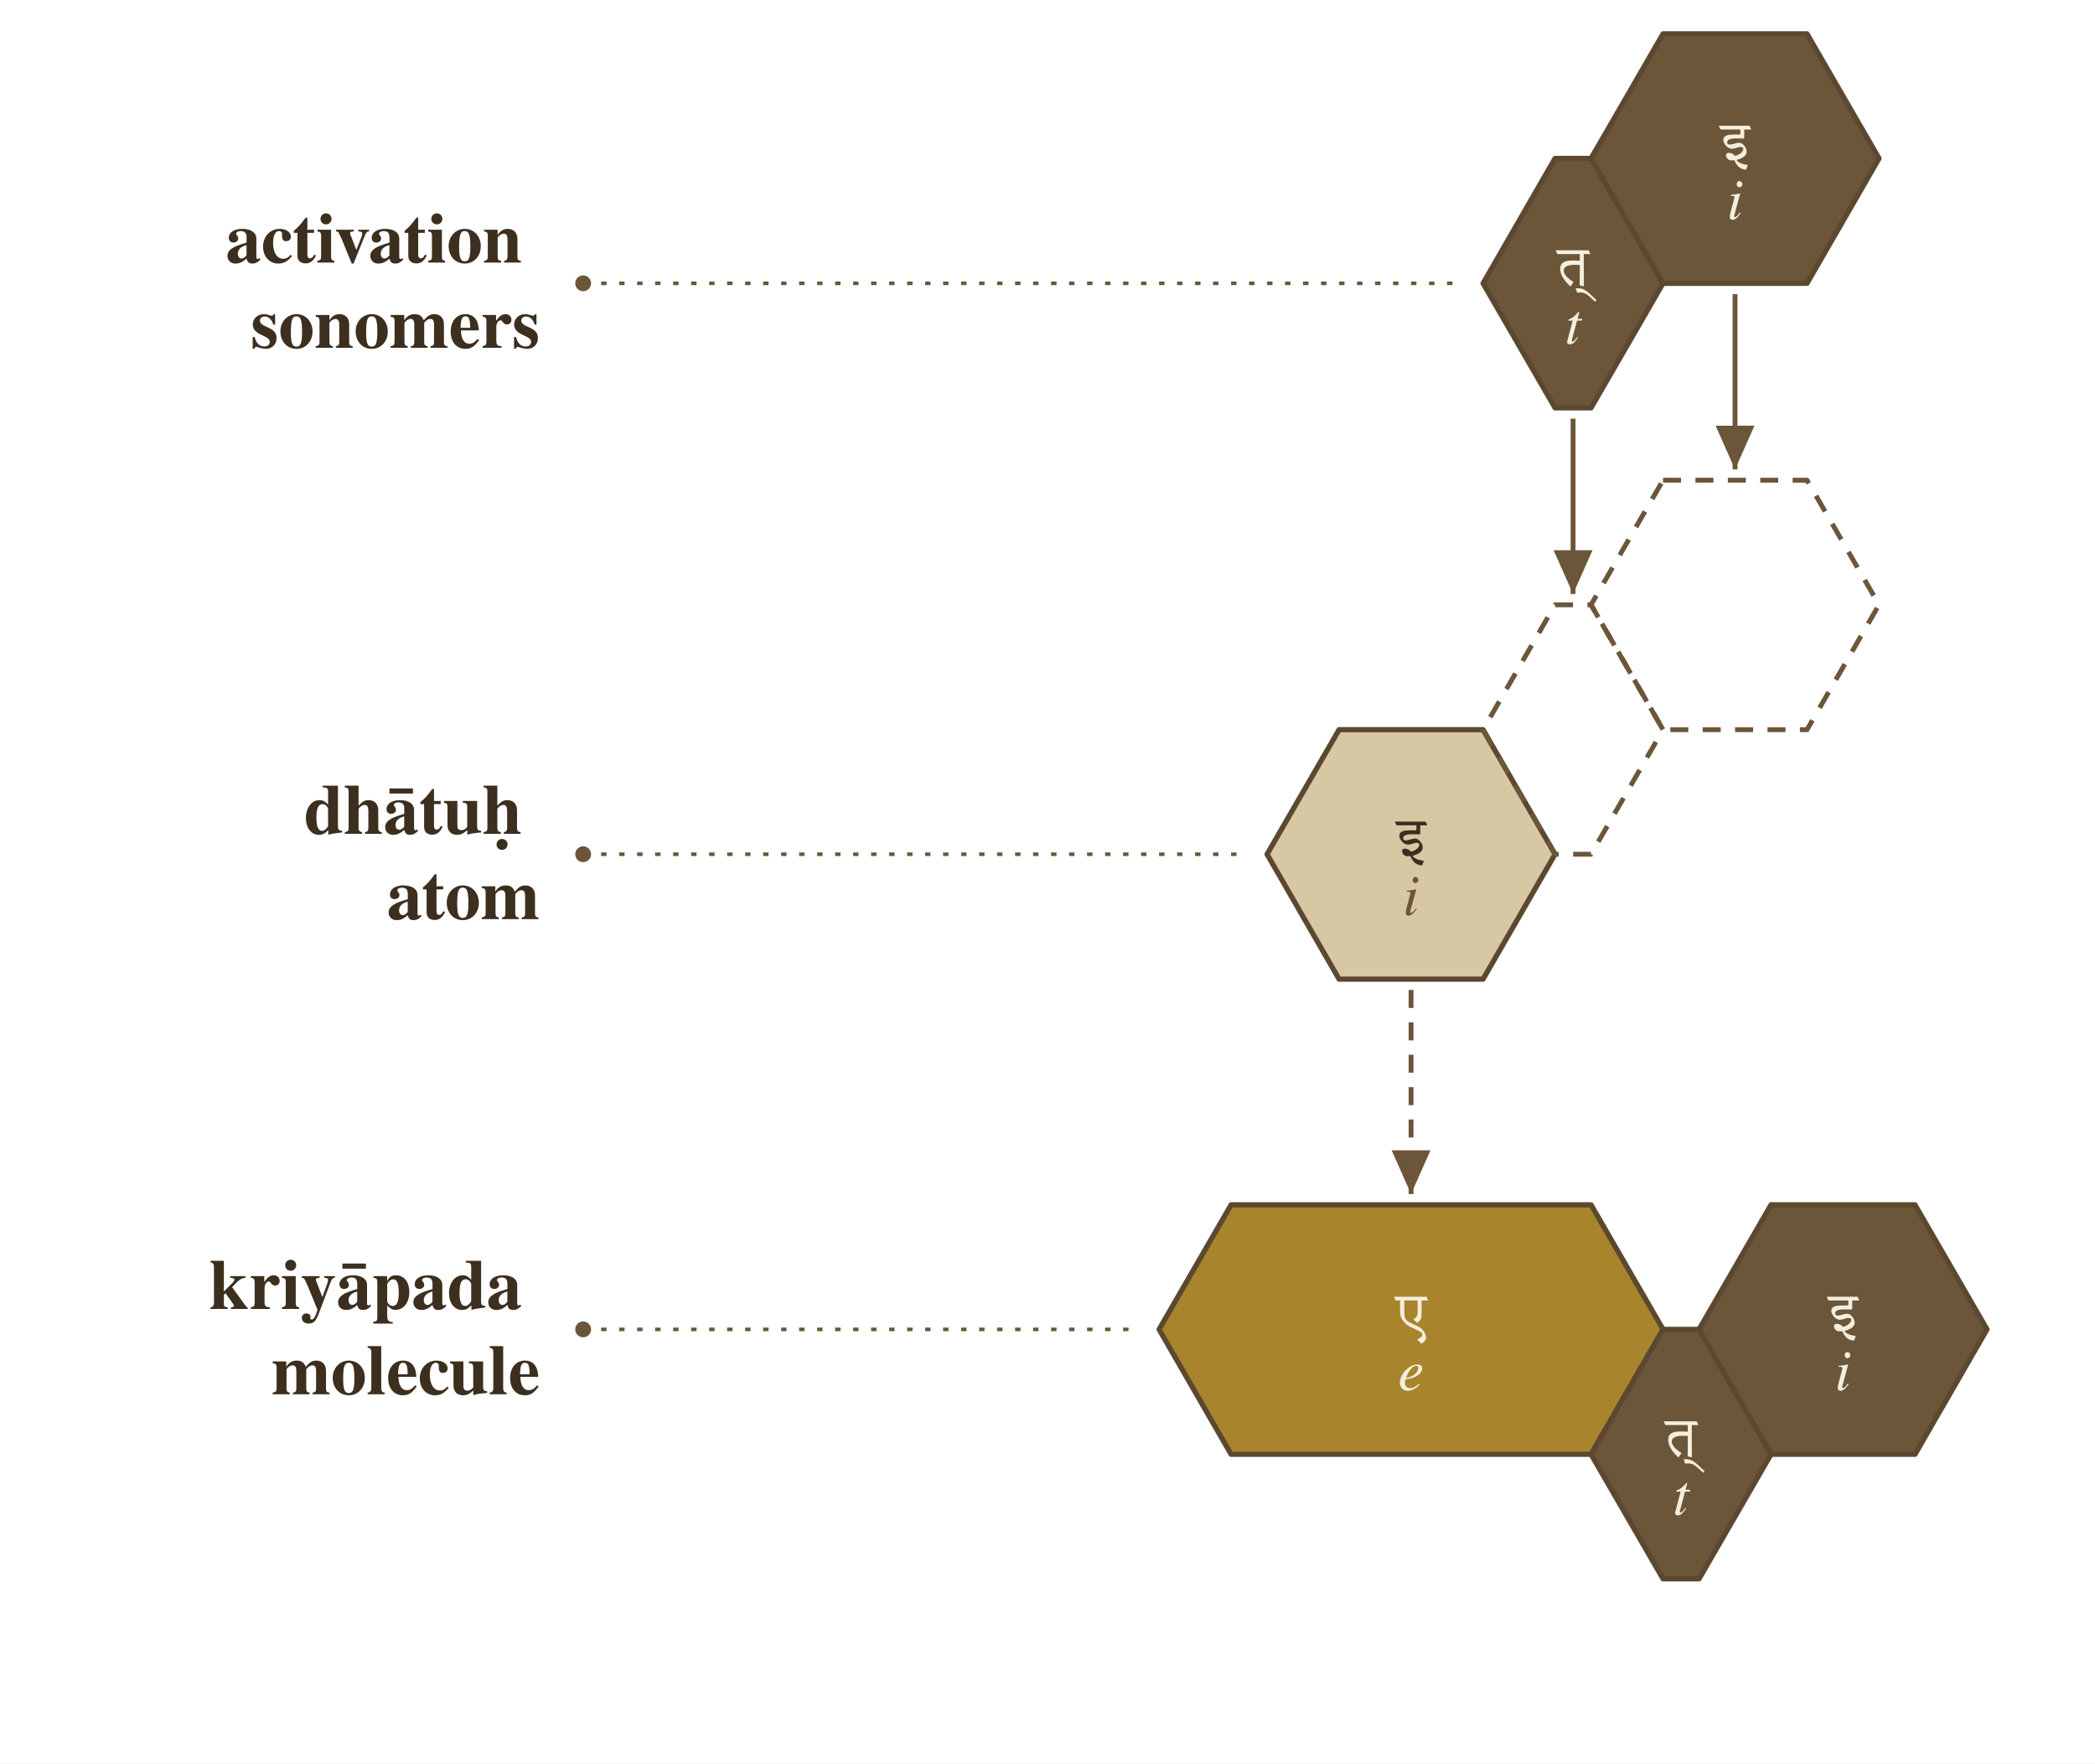
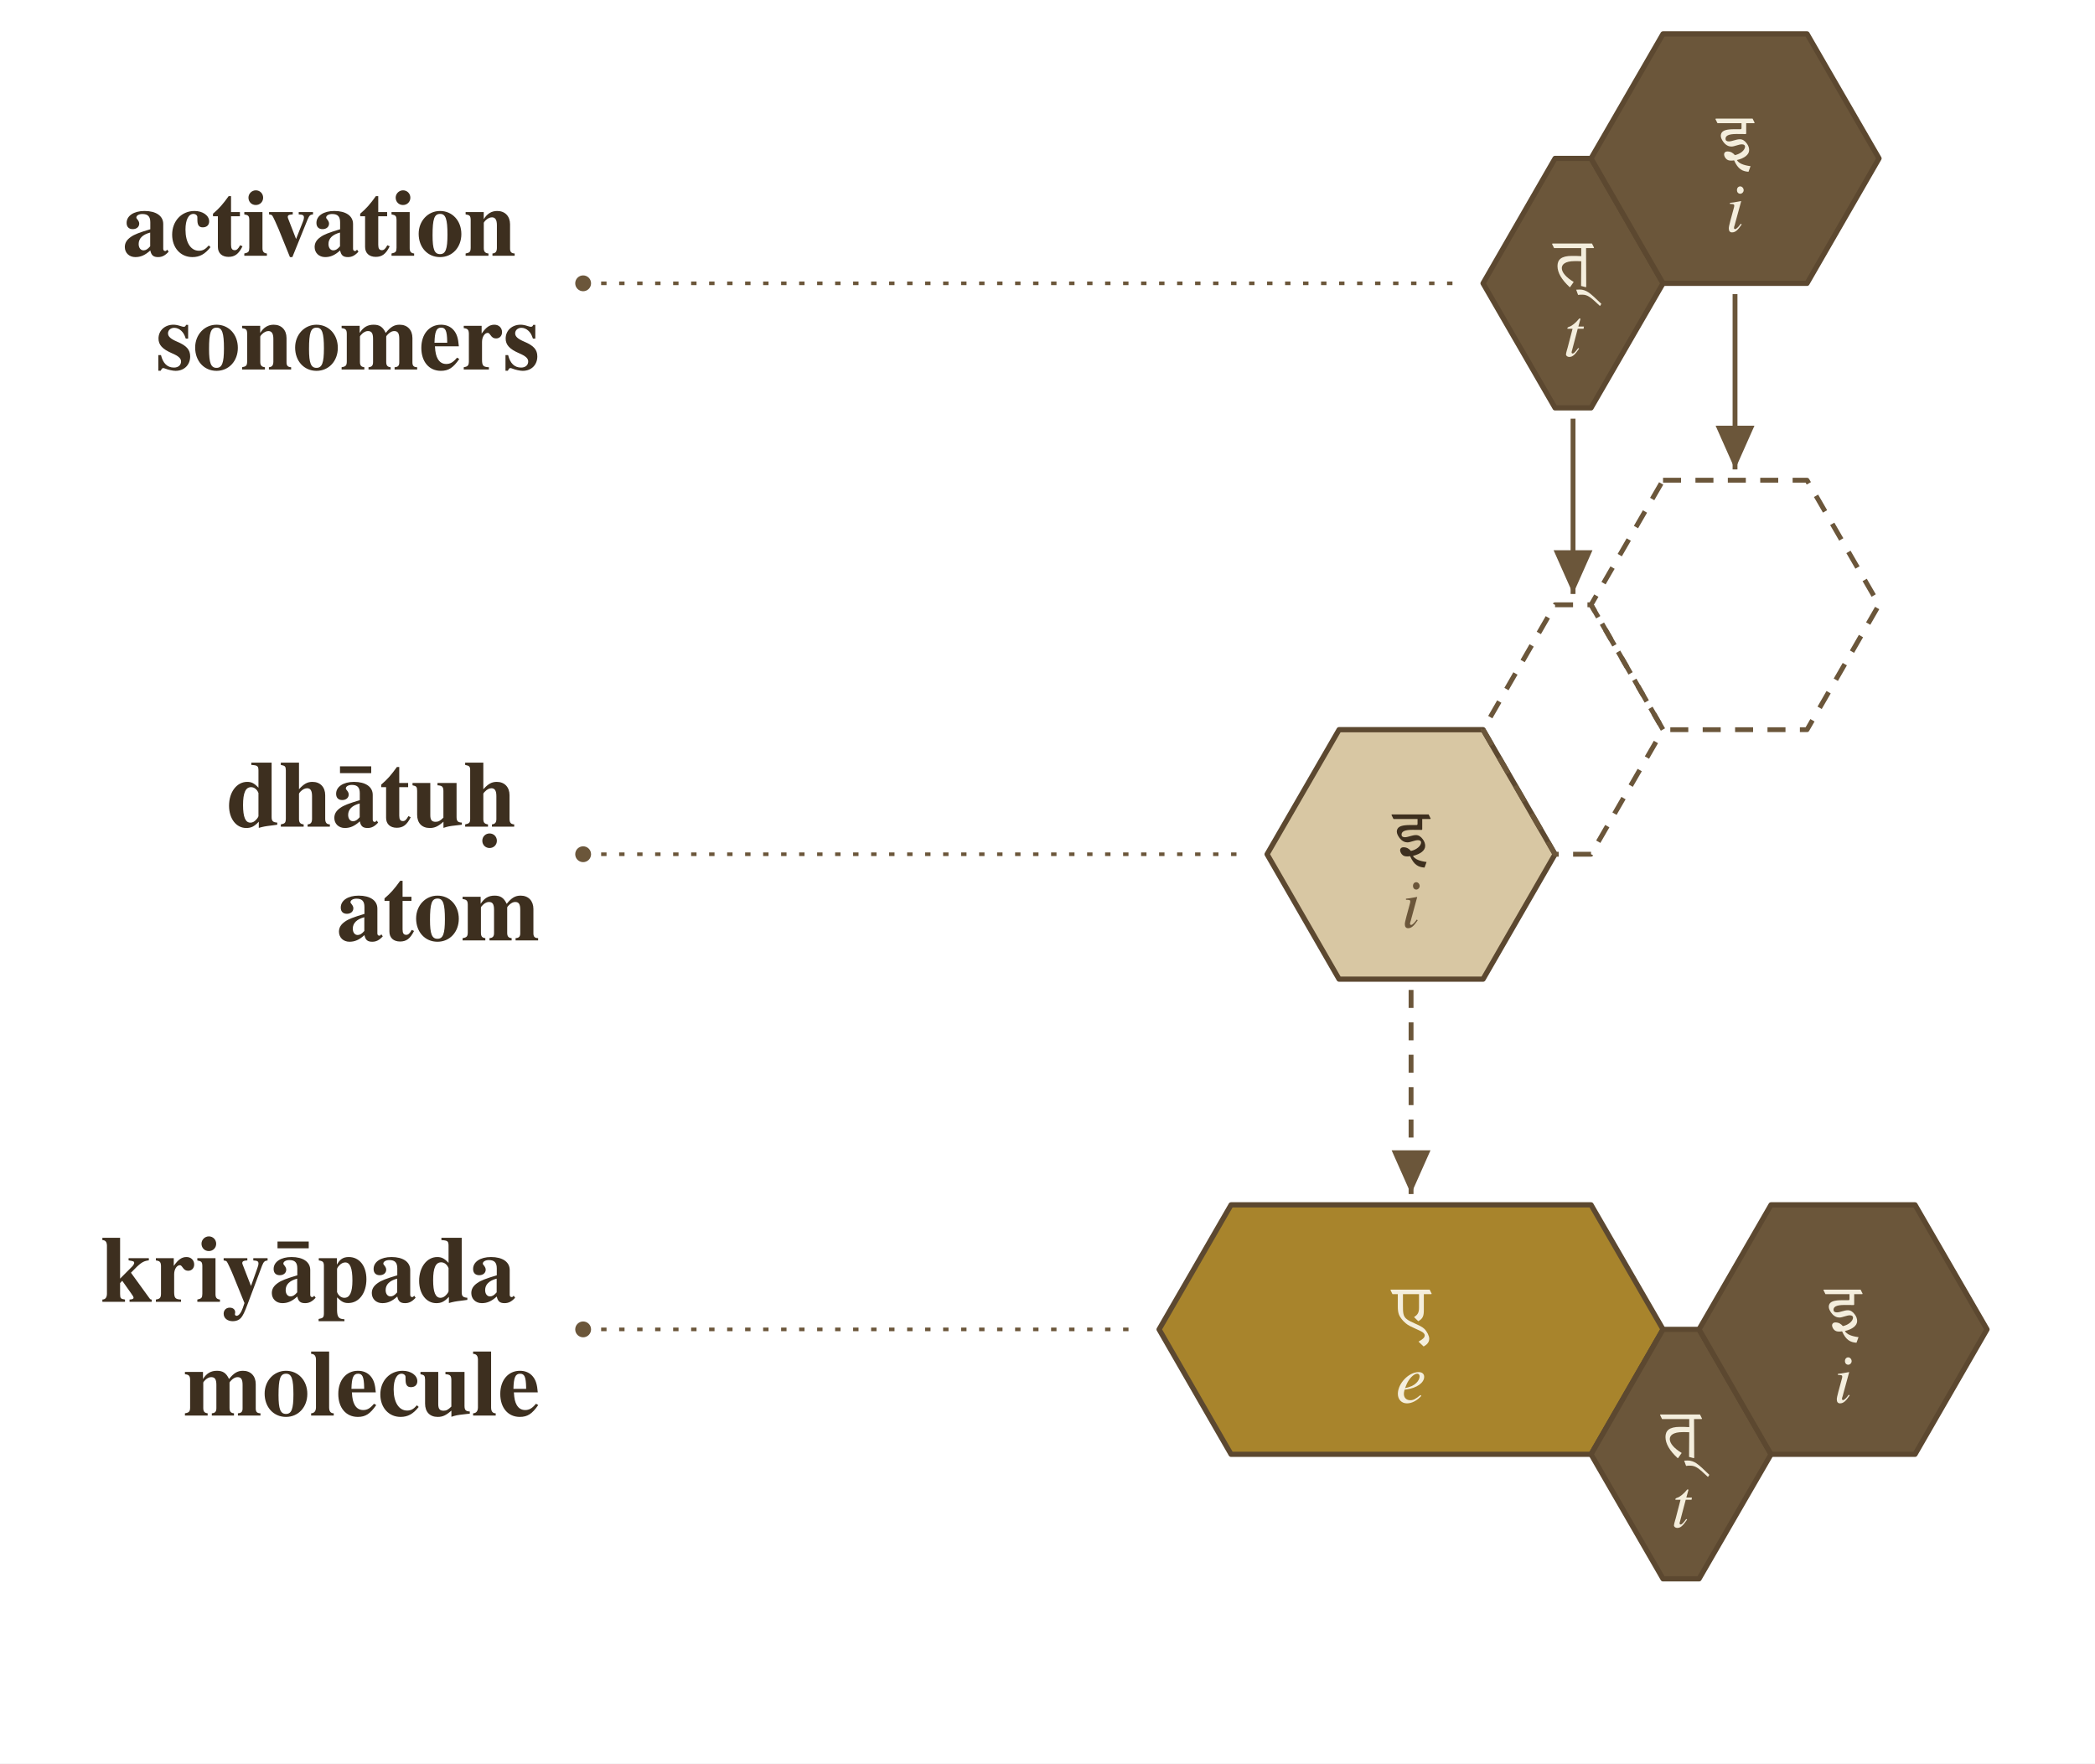
<svg xmlns="http://www.w3.org/2000/svg" viewBox="0 0 582.0 489.9" width="4.5in" height="3.788in">
  <rect x="0" y="0" width="582.0" height="489.9" fill="#ffffff" />
  <defs>
    <marker id="arrowhead" markerWidth="10" markerHeight="8" refX="9" refY="4" orient="auto" markerUnits="strokeWidth">
      <polygon points="0,0 9,4 0,8" fill="#6b563a" />
    </marker>
  </defs>
-   <text x="150.0" y="78.7" font-family="Charter, Georgia, Times, serif" font-size="19.8" font-weight="700" text-anchor="end" dominant-baseline="middle" fill="#3d2f1f">
-     <tspan x="150.0" y="66.8">activation</tspan>
-     <tspan x="150.0" y="90.5">sonomers</tspan>
+   <text x="150.0" y="78.7" font-family="Charter, Georgia, Times, serif" font-size="26.3" font-weight="700" text-anchor="end" dominant-baseline="middle" fill="#3d2f1f">
+     <tspan x="150.0" y="62.9">activation</tspan>
+     <tspan x="150.0" y="94.5">sonomers</tspan>
  </text>
-   <text x="150.0" y="237.3" font-family="Charter, Georgia, Times, serif" font-size="19.8" font-weight="700" text-anchor="end" dominant-baseline="middle" fill="#3d2f1f">
-     <tspan x="150.0" y="225.5">dhātuḥ</tspan>
-     <tspan x="150.0" y="249.2">atom</tspan>
+   <text x="150.0" y="237.3" font-family="Charter, Georgia, Times, serif" font-size="26.3" font-weight="700" text-anchor="end" dominant-baseline="middle" fill="#3d2f1f">
+     <tspan x="150.0" y="221.5">dhātuḥ</tspan>
+     <tspan x="150.0" y="253.1">atom</tspan>
  </text>
-   <text x="150.0" y="369.3" font-family="Charter, Georgia, Times, serif" font-size="19.8" font-weight="700" text-anchor="end" dominant-baseline="middle" fill="#3d2f1f">
-     <tspan x="150.0" y="357.5">kriyāpada</tspan>
-     <tspan x="150.0" y="381.2">molecule</tspan>
+   <text x="150.0" y="369.3" font-family="Charter, Georgia, Times, serif" font-size="26.3" font-weight="700" text-anchor="end" dominant-baseline="middle" fill="#3d2f1f">
+     <tspan x="150.0" y="353.5">kriyāpada</tspan>
+     <tspan x="150.0" y="385.1">molecule</tspan>
  </text>
  <circle cx="162.0" cy="78.7" r="2.2" fill="#6b563a" />
  <line x1="162.0" y1="78.7" x2="404.0" y2="78.7" stroke="#6b563a" stroke-width="1" stroke-dasharray="1.5 3.5" />
  <circle cx="162.0" cy="237.3" r="2.2" fill="#6b563a" />
  <line x1="162.0" y1="237.3" x2="344.0" y2="237.3" stroke="#6b563a" stroke-width="1" stroke-dasharray="1.5 3.5" />
  <circle cx="162.0" cy="369.3" r="2.2" fill="#6b563a" />
  <line x1="162.0" y1="369.3" x2="314.0" y2="369.3" stroke="#6b563a" stroke-width="1" stroke-dasharray="1.5 3.5" />
  <polygon points="432.0,44.0 442.0,44.0 462.0,78.7 442.0,113.3 432.0,113.3 412.0,78.7" fill="#6b563a" stroke="#5c4830" stroke-width="1.45" stroke-linejoin="round" />
  <g fill="#f4eedd">
-     <path transform="translate(432.65,79.43) scale(0.009668,-0.009668)" d="M0 916H644V725C573 730 501 731 423 731C165 731 81 639 81 490C81 335 178 166 370 -10H379L465 113C284 223 183 340 183 442C183 531 266 607 489 607C543 607 595 607 644 604L640 19L752 -11L762 0L758 916H939L947 927L899 1024H-40L-48 1013Z" />
-     <path transform="translate(441.55,79.43) scale(0.009668,-0.009668)" d="M-352 -191 -350 -194C-317 -189 -286 -188 -254 -188C-117 -188 -43 -259 165 -454H170L201 -406C70 -277 -38 -178 -105 -133C-168 -91 -237 -66 -313 -66C-341 -66 -369 -67 -396 -70Z" />
+     <path transform="translate(431.73,79.65) scale(0.011719,-0.011719)" d="M0 916H644V725C573 730 501 731 423 731C165 731 81 639 81 490C81 335 178 166 370 -10H379L465 113C284 223 183 340 183 442C183 531 266 607 489 607C543 607 595 607 644 604L640 19L752 -11L762 0L758 916H939L947 927L899 1024H-40L-48 1013Z" />
+     <path transform="translate(442.51,79.65) scale(0.011719,-0.011719)" d="M-352 -191 -350 -194C-317 -189 -286 -188 -254 -188C-117 -188 -43 -259 165 -454H170L201 -406C70 -277 -38 -178 -105 -133C-168 -91 -237 -66 -313 -66C-341 -66 -369 -67 -396 -70Z" />
  </g>
-   <text x="437.0" y="90.9" font-family="Charter, Georgia, Times, serif" font-size="16.2" font-style="italic" text-anchor="middle" dominant-baseline="middle" fill="#f4eedd">t</text>
+   <text x="437.0" y="93.5" font-family="Charter, Georgia, Times, serif" font-size="19.2" font-style="italic" text-anchor="middle" dominant-baseline="middle" fill="#f4eedd">t</text>
  <polygon points="462.0,9.4 502.0,9.4 522.0,44.0 502.0,78.7 462.0,78.7 442.0,44.0" fill="#6b563a" stroke="#5c4830" stroke-width="1.45" stroke-linejoin="round" />
  <g fill="#f4eedd">
-     <path transform="translate(477.97,44.83) scale(0.009668,-0.009668)" d="M0 916H570V799C570 780 559 773 545 773H393C306 773 235 766 184 749C110 724 79 678 79 615C79 572 103 521 141 470C200 391 269 362 330 362C403 362 501 415 581 415C631 415 654 389 654 363C654 278 545 186 413 159C370 209 317 246 236 246C182 246 157 211 157 180C157 148 170 116 194 84C231 40 267 29 326 29C350 29 372 31 394 35C486 -173 591 -224 729 -235H736L784 -103C620 -82 505 -37 461 42C640 85 751 170 751 279C751 329 735 383 693 438C648 498 597 535 533 535C438 535 350 484 270 484C219 484 191 505 191 544C191 611 244 660 454 660C522 660 615 660 671 658L681 670V916H873L881 927L833 1024H-40L-48 1013Z" />
+     <path transform="translate(477.12,44.95) scale(0.011719,-0.011719)" d="M0 916H570V799C570 780 559 773 545 773H393C306 773 235 766 184 749C110 724 79 678 79 615C79 572 103 521 141 470C200 391 269 362 330 362C403 362 501 415 581 415C631 415 654 389 654 363C654 278 545 186 413 159C370 209 317 246 236 246C182 246 157 211 157 180C157 148 170 116 194 84C231 40 267 29 326 29C350 29 372 31 394 35C486 -173 591 -224 729 -235H736L784 -103C620 -82 505 -37 461 42C640 85 751 170 751 279C751 329 735 383 693 438C648 498 597 535 533 535C438 535 350 484 270 484C219 484 191 505 191 544C191 611 244 660 454 660C522 660 615 660 671 658L681 670V916H873L881 927L833 1024H-40L-48 1013Z" />
  </g>
-   <text x="482.0" y="56.3" font-family="Charter, Georgia, Times, serif" font-size="16.2" font-style="italic" text-anchor="middle" dominant-baseline="middle" fill="#f4eedd">i</text>
+   <text x="482.0" y="58.9" font-family="Charter, Georgia, Times, serif" font-size="19.2" font-style="italic" text-anchor="middle" dominant-baseline="middle" fill="#f4eedd">i</text>
  <polygon points="372.0,202.7 412.0,202.7 432.0,237.3 412.0,272.0 372.0,272.0 352.0,237.3" fill="#d8c7a3" stroke="#5c4830" stroke-width="1.45" stroke-linejoin="round" />
  <g fill="#3d2f1f">
-     <path transform="translate(387.97,238.13) scale(0.009668,-0.009668)" d="M0 916H570V799C570 780 559 773 545 773H393C306 773 235 766 184 749C110 724 79 678 79 615C79 572 103 521 141 470C200 391 269 362 330 362C403 362 501 415 581 415C631 415 654 389 654 363C654 278 545 186 413 159C370 209 317 246 236 246C182 246 157 211 157 180C157 148 170 116 194 84C231 40 267 29 326 29C350 29 372 31 394 35C486 -173 591 -224 729 -235H736L784 -103C620 -82 505 -37 461 42C640 85 751 170 751 279C751 329 735 383 693 438C648 498 597 535 533 535C438 535 350 484 270 484C219 484 191 505 191 544C191 611 244 660 454 660C522 660 615 660 671 658L681 670V916H873L881 927L833 1024H-40L-48 1013Z" />
+     <path transform="translate(387.12,238.25) scale(0.011719,-0.011719)" d="M0 916H570V799C570 780 559 773 545 773H393C306 773 235 766 184 749C110 724 79 678 79 615C79 572 103 521 141 470C200 391 269 362 330 362C403 362 501 415 581 415C631 415 654 389 654 363C654 278 545 186 413 159C370 209 317 246 236 246C182 246 157 211 157 180C157 148 170 116 194 84C231 40 267 29 326 29C350 29 372 31 394 35C486 -173 591 -224 729 -235H736L784 -103C620 -82 505 -37 461 42C640 85 751 170 751 279C751 329 735 383 693 438C648 498 597 535 533 535C438 535 350 484 270 484C219 484 191 505 191 544C191 611 244 660 454 660C522 660 615 660 671 658L681 670V916H873L881 927L833 1024H-40L-48 1013Z" />
  </g>
-   <text x="392.0" y="249.6" font-family="Charter, Georgia, Times, serif" font-size="16.2" font-style="italic" text-anchor="middle" dominant-baseline="middle" fill="#6b563a">i</text>
+   <text x="392.0" y="252.2" font-family="Charter, Georgia, Times, serif" font-size="19.2" font-style="italic" text-anchor="middle" dominant-baseline="middle" fill="#6b563a">i</text>
  <polygon points="432.0,168.0 442.0,168.0 462.0,202.7 442.0,237.3 432.0,237.3 412.0,202.7" fill="none" stroke="#6b563a" stroke-width="1.35" stroke-dasharray="5 4" stroke-linejoin="round" />
  <polygon points="462.0,133.4 502.0,133.4 522.0,168.0 502.0,202.7 462.0,202.7 442.0,168.0" fill="none" stroke="#6b563a" stroke-width="1.35" stroke-dasharray="5 4" stroke-linejoin="round" />
  <path d="M 437.0,116.3 L 437.0,165.0" fill="none" stroke="#6b563a" stroke-width="1.35" marker-end="url(#arrowhead)" />
  <path d="M 482.0,81.7 L 482.0,130.4" fill="none" stroke="#6b563a" stroke-width="1.35" marker-end="url(#arrowhead)" />
  <path d="M 392.0,275.0 L 392.0,331.7" fill="none" stroke="#6b563a" stroke-width="1.35" stroke-dasharray="5 4" marker-end="url(#arrowhead)" />
  <polygon points="342.0,334.7 442.0,334.7 462.0,369.3 442.0,404.0 342.0,404.0 322.0,369.3" fill="#a8842c" stroke="#5c4830" stroke-width="1.45" stroke-linejoin="round" />
  <g fill="#f4eedd">
-     <path transform="translate(387.74,370.13) scale(0.009668,-0.009668)" d="M0 916H126V617C126 465 159 401 216 327C241 293 276 258 316 224C423 130 682 57 740 -8C756 -26 764 -43 764 -61C764 -119 704 -159 617 -209L735 -322H743C820 -278 871 -222 871 -140C871 -75 823 25 757 92C662 188 417 247 319 340C255 402 248 474 248 638V916H629V590C629 462 581 420 511 372L609 277H615C720 336 743 401 743 537V916H921L929 927L881 1024H-40L-48 1013Z" />
+     <path transform="translate(386.84,370.25) scale(0.011719,-0.011719)" d="M0 916H126V617C126 465 159 401 216 327C241 293 276 258 316 224C423 130 682 57 740 -8C756 -26 764 -43 764 -61C764 -119 704 -159 617 -209L735 -322H743C820 -278 871 -222 871 -140C871 -75 823 25 757 92C662 188 417 247 319 340C255 402 248 474 248 638V916H629V590C629 462 581 420 511 372L609 277H615C720 336 743 401 743 537V916H921L929 927L881 1024H-40L-48 1013Z" />
  </g>
-   <text x="392.0" y="381.6" font-family="Charter, Georgia, Times, serif" font-size="16.2" font-style="italic" text-anchor="middle" dominant-baseline="middle" fill="#f4eedd">e</text>
+   <text x="392.0" y="384.2" font-family="Charter, Georgia, Times, serif" font-size="19.2" font-style="italic" text-anchor="middle" dominant-baseline="middle" fill="#f4eedd">e</text>
  <polygon points="462.0,369.3 472.0,369.3 492.0,404.0 472.0,438.6 462.0,438.6 442.0,404.0" fill="#6b563a" stroke="#5c4830" stroke-width="1.45" stroke-linejoin="round" />
  <g fill="#f4eedd">
-     <path transform="translate(462.65,404.73) scale(0.009668,-0.009668)" d="M0 916H644V725C573 730 501 731 423 731C165 731 81 639 81 490C81 335 178 166 370 -10H379L465 113C284 223 183 340 183 442C183 531 266 607 489 607C543 607 595 607 644 604L640 19L752 -11L762 0L758 916H939L947 927L899 1024H-40L-48 1013Z" />
-     <path transform="translate(471.55,404.73) scale(0.009668,-0.009668)" d="M-352 -191 -350 -194C-317 -189 -286 -188 -254 -188C-117 -188 -43 -259 165 -454H170L201 -406C70 -277 -38 -178 -105 -133C-168 -91 -237 -66 -313 -66C-341 -66 -369 -67 -396 -70Z" />
+     <path transform="translate(461.73,404.95) scale(0.011719,-0.011719)" d="M0 916H644V725C573 730 501 731 423 731C165 731 81 639 81 490C81 335 178 166 370 -10H379L465 113C284 223 183 340 183 442C183 531 266 607 489 607C543 607 595 607 644 604L640 19L752 -11L762 0L758 916H939L947 927L899 1024H-40L-48 1013Z" />
+     <path transform="translate(472.51,404.95) scale(0.011719,-0.011719)" d="M-352 -191 -350 -194C-317 -189 -286 -188 -254 -188C-117 -188 -43 -259 165 -454H170L201 -406C70 -277 -38 -178 -105 -133C-168 -91 -237 -66 -313 -66C-341 -66 -369 -67 -396 -70Z" />
  </g>
-   <text x="467.0" y="416.2" font-family="Charter, Georgia, Times, serif" font-size="16.2" font-style="italic" text-anchor="middle" dominant-baseline="middle" fill="#f4eedd">t</text>
+   <text x="467.0" y="418.8" font-family="Charter, Georgia, Times, serif" font-size="19.2" font-style="italic" text-anchor="middle" dominant-baseline="middle" fill="#f4eedd">t</text>
  <polygon points="492.0,334.7 532.0,334.7 552.0,369.3 532.0,404.0 492.0,404.0 472.0,369.3" fill="#6b563a" stroke="#5c4830" stroke-width="1.45" stroke-linejoin="round" />
  <g fill="#f4eedd">
-     <path transform="translate(507.97,370.13) scale(0.009668,-0.009668)" d="M0 916H570V799C570 780 559 773 545 773H393C306 773 235 766 184 749C110 724 79 678 79 615C79 572 103 521 141 470C200 391 269 362 330 362C403 362 501 415 581 415C631 415 654 389 654 363C654 278 545 186 413 159C370 209 317 246 236 246C182 246 157 211 157 180C157 148 170 116 194 84C231 40 267 29 326 29C350 29 372 31 394 35C486 -173 591 -224 729 -235H736L784 -103C620 -82 505 -37 461 42C640 85 751 170 751 279C751 329 735 383 693 438C648 498 597 535 533 535C438 535 350 484 270 484C219 484 191 505 191 544C191 611 244 660 454 660C522 660 615 660 671 658L681 670V916H873L881 927L833 1024H-40L-48 1013Z" />
+     <path transform="translate(507.12,370.25) scale(0.011719,-0.011719)" d="M0 916H570V799C570 780 559 773 545 773H393C306 773 235 766 184 749C110 724 79 678 79 615C79 572 103 521 141 470C200 391 269 362 330 362C403 362 501 415 581 415C631 415 654 389 654 363C654 278 545 186 413 159C370 209 317 246 236 246C182 246 157 211 157 180C157 148 170 116 194 84C231 40 267 29 326 29C350 29 372 31 394 35C486 -173 591 -224 729 -235H736L784 -103C620 -82 505 -37 461 42C640 85 751 170 751 279C751 329 735 383 693 438C648 498 597 535 533 535C438 535 350 484 270 484C219 484 191 505 191 544C191 611 244 660 454 660C522 660 615 660 671 658L681 670V916H873L881 927L833 1024H-40L-48 1013Z" />
  </g>
-   <text x="512.0" y="381.6" font-family="Charter, Georgia, Times, serif" font-size="16.2" font-style="italic" text-anchor="middle" dominant-baseline="middle" fill="#f4eedd">i</text>
+   <text x="512.0" y="384.2" font-family="Charter, Georgia, Times, serif" font-size="19.2" font-style="italic" text-anchor="middle" dominant-baseline="middle" fill="#f4eedd">i</text>
</svg>
